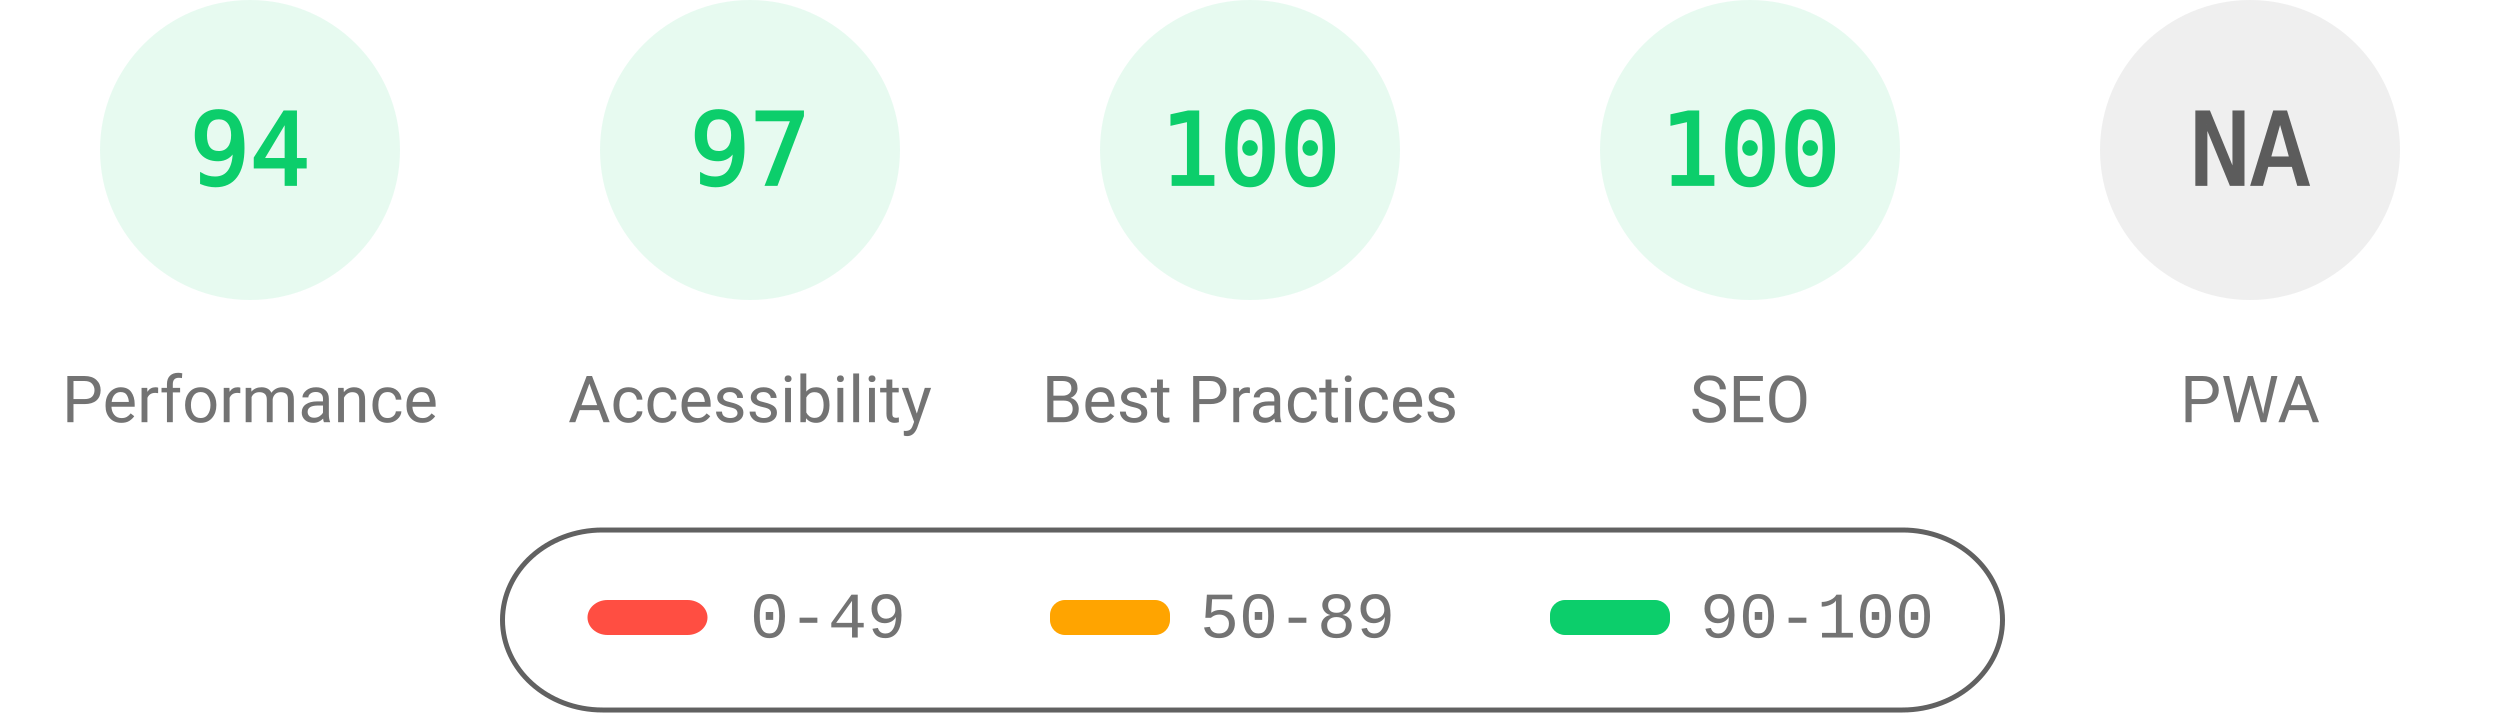
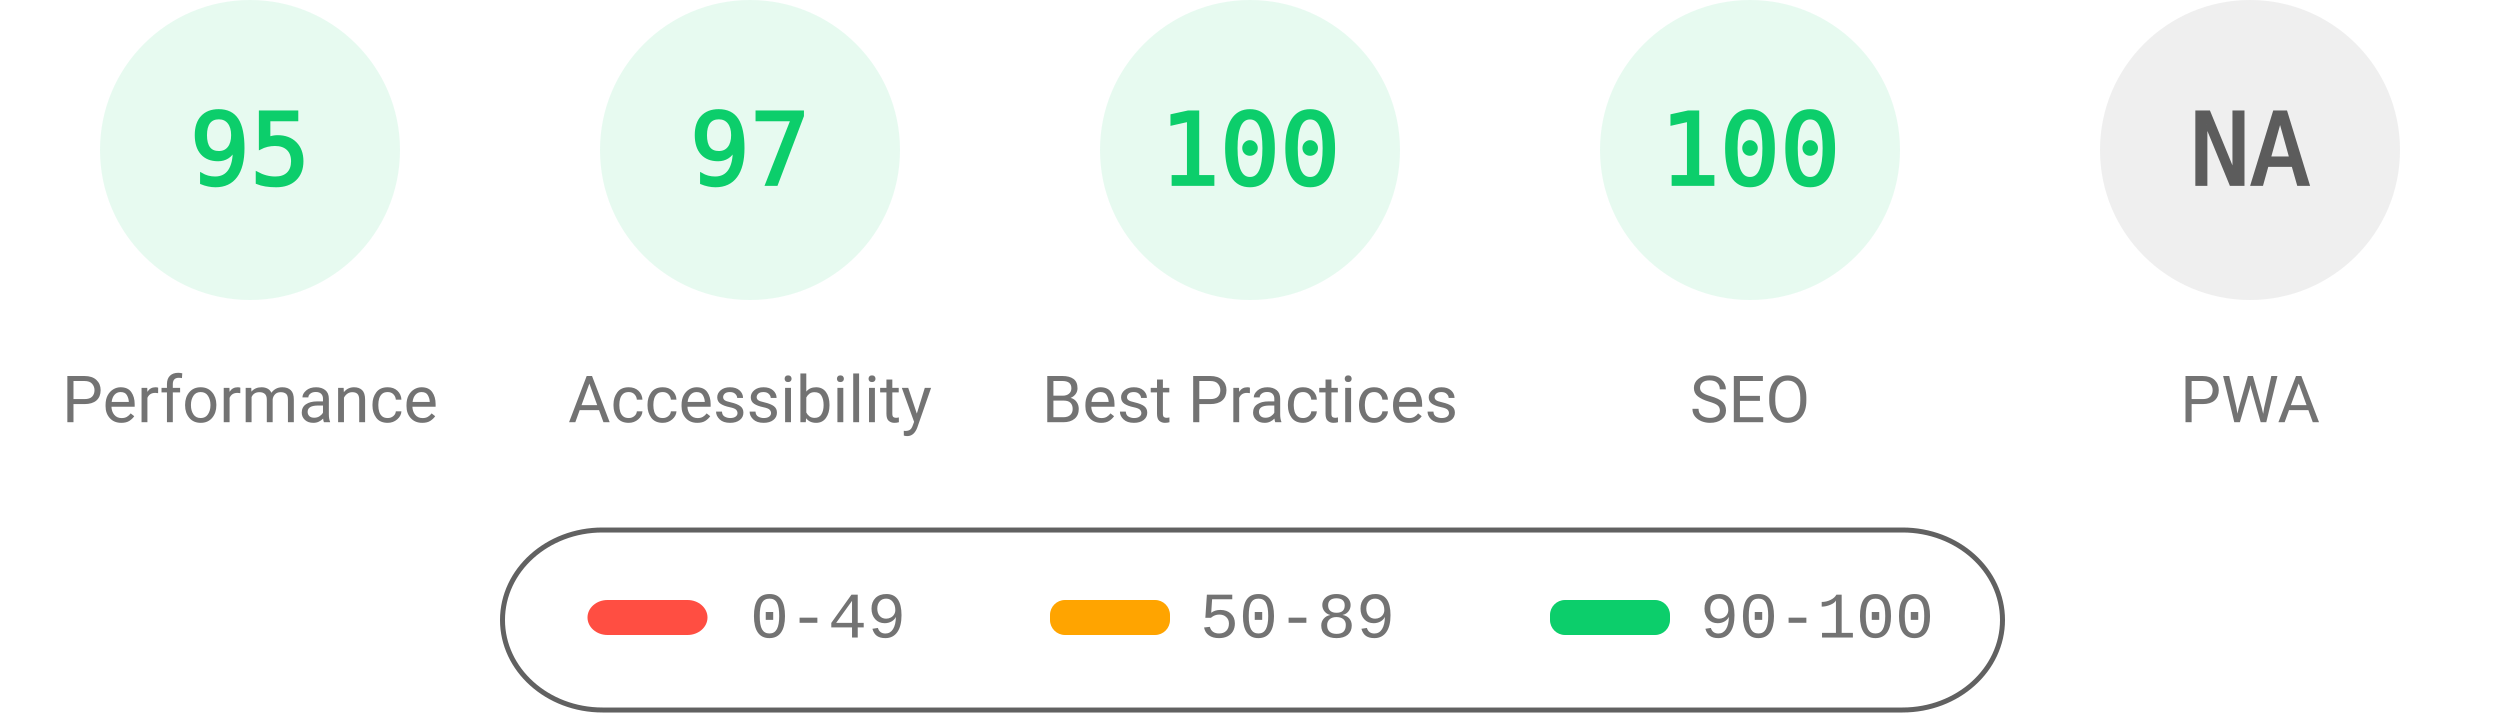
<svg xmlns="http://www.w3.org/2000/svg" fill="none" width="1000" height="285">
  <style>.gauge-base{opacity:.1}.gauge-arc{fill:none;animation-delay:250ms;stroke-linecap:round;transform:rotate(-90deg);transform-origin:100px 60px;animation:load-gauge 1s ease forwards}.guage-text{font-size:40px;font-family:monospace;text-align:center}.guage-red{color:#ff4e42;fill:#ff4e42;stroke:#ff4e42}.guage-orange{color:#ffa400;fill:#ffa400;stroke:#ffa400}.guage-green{color:#0cce6b;fill:#0cce6b;stroke:#0cce6b}.guage-undefined{color:#5c5c5c;fill:#5c5c5c;stroke:#5c5c5c}.guage-title{color:#737373;fill:#737373;stroke:none;font-size:26px;line-height:26px;font-family:Roboto,Halvetica,Arial,sans-serif}@keyframes load-gauge{from{stroke-dasharray:0 352.858}}</style>
  <svg class="guage-div guage-perf guage-green" viewBox="0 0 200 200" width="200" height="200">
    <circle class="gauge-base" r="56" cx="100" cy="60" stroke-width="8" />
-     <circle class="gauge-arc guage-arc-1" r="56" cx="100" cy="60" stroke-width="8" style="stroke-dasharray:330.747,351.858" />
-     <text class="guage-text" x="100" y="60" alignment-baseline="central" dominant-baseline="central" text-anchor="middle">94</text>
+     <circle class="gauge-arc guage-arc-1" r="56" cx="100" cy="60" stroke-width="8" style="stroke-dasharray:334.265,351.858" />
+     <text class="guage-text" x="100" y="60" alignment-baseline="central" dominant-baseline="central" text-anchor="middle">95</text>
    <text class="guage-title" x="100" y="160" alignment-baseline="central" dominant-baseline="central" text-anchor="middle">Performance</text>
  </svg>
  <svg class="guage-div guage-acc guage-green" viewBox="0 0 200 200" width="200" height="200" x="200">
    <circle class="gauge-base" r="56" cx="100" cy="60" stroke-width="8" />
    <circle class="gauge-arc guage-arc-2" r="56" cx="100" cy="60" stroke-width="8" style="stroke-dasharray:341.302,351.858" />
    <text class="guage-text" x="100" y="60" alignment-baseline="central" dominant-baseline="central" text-anchor="middle">97</text>
    <text class="guage-title" x="100" y="160" alignment-baseline="central" dominant-baseline="central" text-anchor="middle">Accessibility</text>
  </svg>
  <svg class="guage-div guage-best guage-green" viewBox="0 0 200 200" width="200" height="200" x="400">
    <circle class="gauge-base" r="56" cx="100" cy="60" stroke-width="8" />
    <circle class="gauge-arc guage-arc-3" r="56" cx="100" cy="60" stroke-width="8" style="stroke-dasharray:351.858,351.858" />
    <text class="guage-text" x="100" y="60" alignment-baseline="central" dominant-baseline="central" text-anchor="middle">100</text>
    <text class="guage-title" x="100" y="160" alignment-baseline="central" dominant-baseline="central" text-anchor="middle">Best Practices</text>
  </svg>
  <svg class="guage-div guage-seo guage-green" viewBox="0 0 200 200" width="200" height="200" x="600">
    <circle class="gauge-base" r="56" cx="100" cy="60" stroke-width="8" />
    <circle class="gauge-arc guage-arc-4" r="56" cx="100" cy="60" stroke-width="8" style="stroke-dasharray:351.858,351.858" />
    <text class="guage-text" x="100" y="60" alignment-baseline="central" dominant-baseline="central" text-anchor="middle">100</text>
    <text class="guage-title" x="100" y="160" alignment-baseline="central" dominant-baseline="central" text-anchor="middle">SEO</text>
  </svg>
  <svg class="guage-div guage-pwa guage-undefined" viewBox="0 0 200 200" width="200" height="200" x="800">
    <circle class="gauge-base" r="56" cx="100" cy="60" stroke-width="8" />
    <circle class="gauge-arc guage-arc-4" r="56" cx="100" cy="60" stroke-width="8" style="stroke-dasharray:351.858,351.858" />
    <text class="guage-text" x="100" y="60" alignment-baseline="central" dominant-baseline="central" text-anchor="middle">NA</text>
    <text class="guage-title" x="100" y="160" alignment-baseline="central" dominant-baseline="central" text-anchor="middle">PWA</text>
  </svg>
  <svg width="604" height="76" x="200" y="210">
    <path fill="none" id="canvas_background" d="M-1-1h604v80H-1z" />
    <rect fill-opacity="0" stroke="#616161" stroke-width="2" rx="40" id="svg_2" height="72" width="600" y="2" x="1" fill="#000" />
    <rect stroke="#000" rx="8" id="svg_3" height="14" width="48" y="30" x="35" stroke-opacity="null" stroke-width="0" fill="#ff4e42" />
    <rect stroke="#000" rx="6" id="svg_4" height="14" width="48" y="30" x="220" stroke-opacity="null" stroke-width="0" fill="#ffa400" />
    <rect stroke="#000" rx="6" id="svg_5" height="14" width="48" y="30" x="420" stroke-opacity="null" stroke-width="0" fill="#0cce6b" />
    <text xml:space="preserve" text-anchor="start" font-family="'Courier New', Courier, monospace" font-size="26" id="svg_6" y="45" x="100" stroke-opacity="null" stroke-width="0" stroke="#000" fill="#737373">0-49</text>
    <text xml:space="preserve" text-anchor="start" font-family="'Courier New', Courier, monospace" font-size="26" id="svg_7" y="45" x="280" stroke-opacity="null" stroke-width="0" stroke="#000" fill="#737373">50-89</text>
    <text xml:space="preserve" text-anchor="start" font-family="'Courier New', Courier, monospace" font-size="26" id="svg_8" y="45" x="480" stroke-opacity="null" stroke-width="0" stroke="#000" fill="#737373">90-100</text>
  </svg>
</svg>
